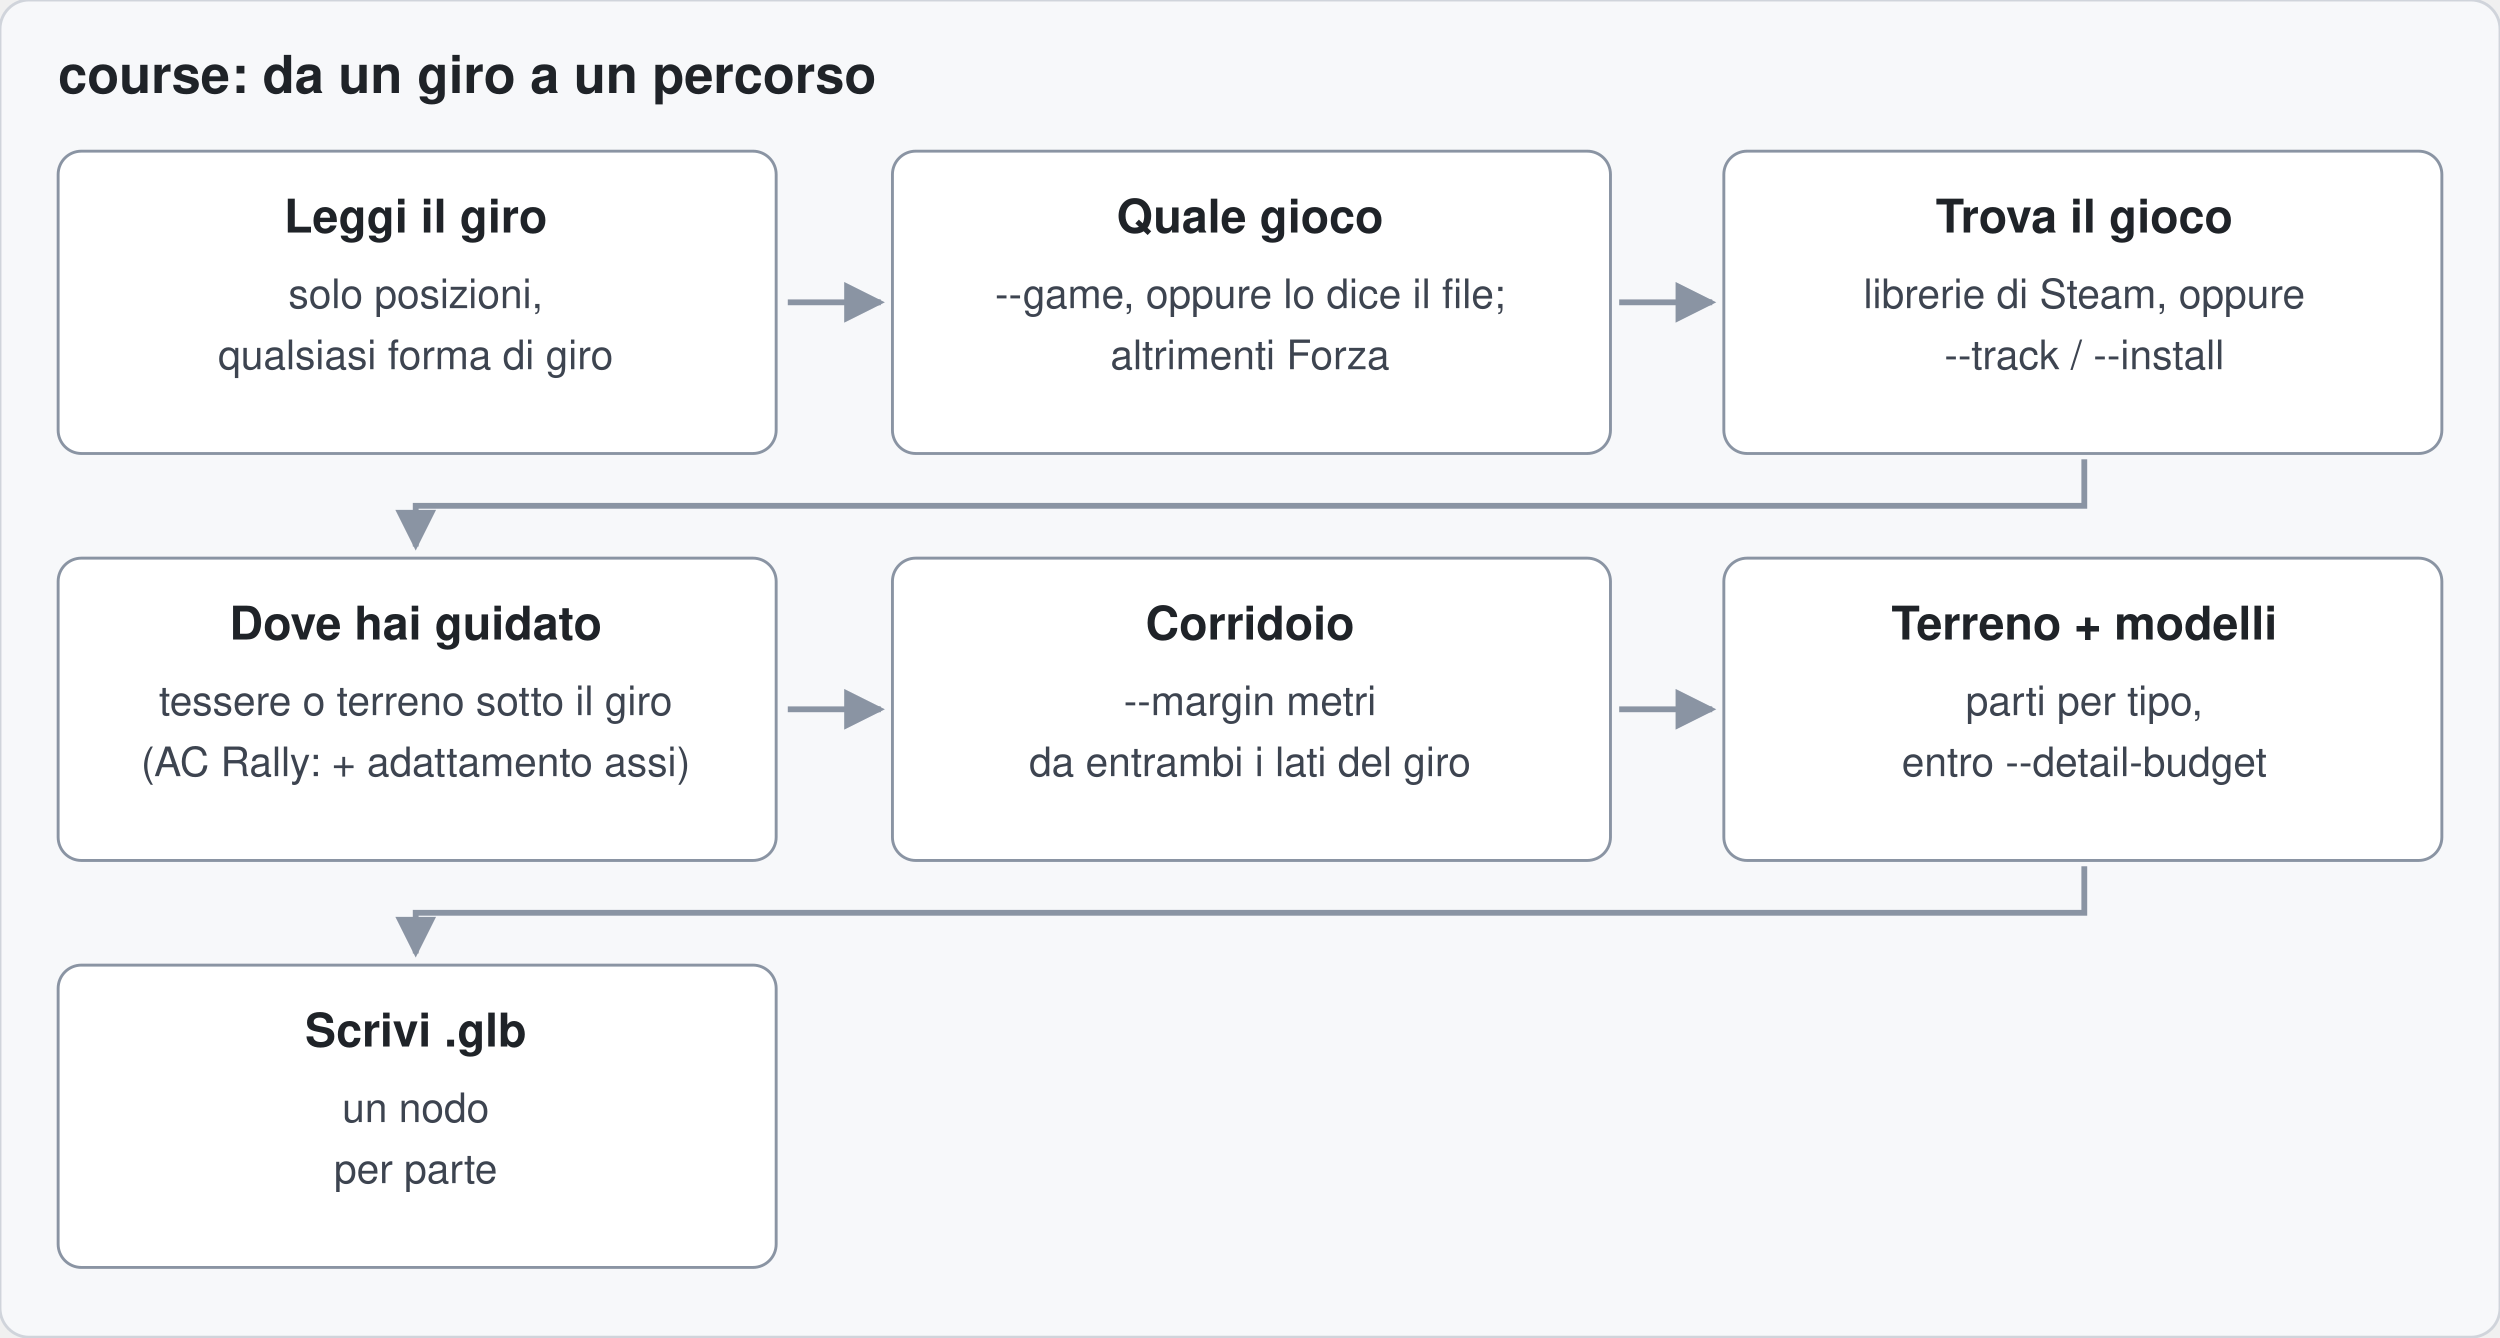
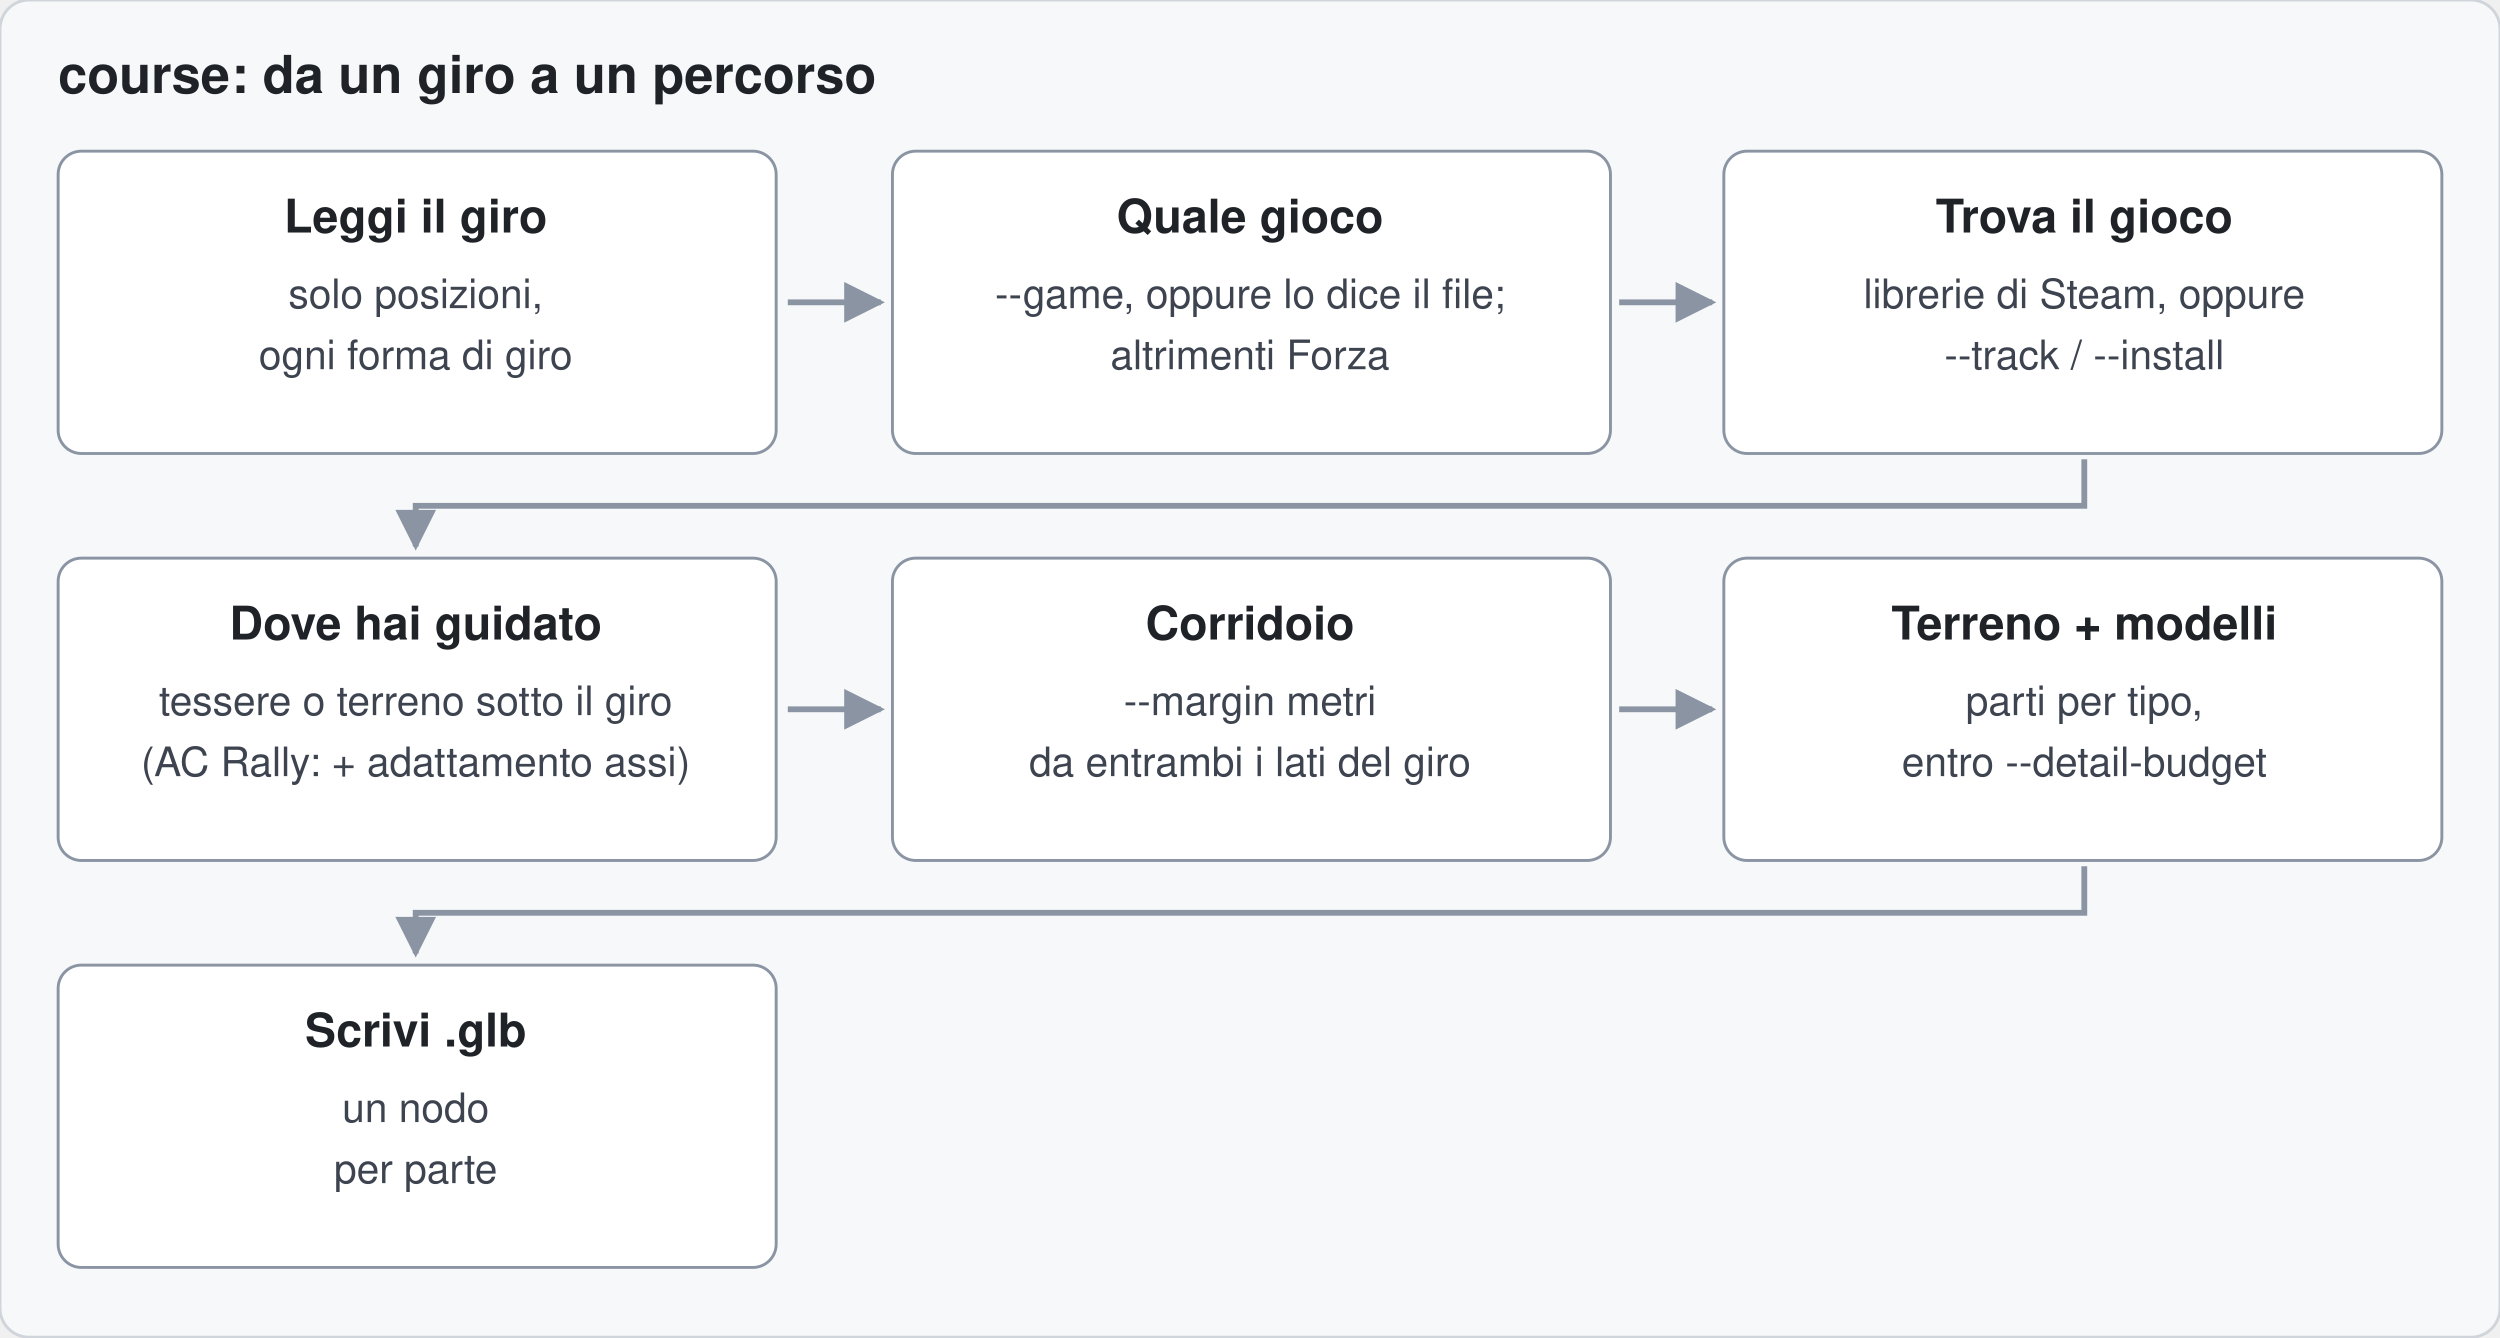
<svg xmlns="http://www.w3.org/2000/svg" width="860" height="460" viewBox="0 0 860 460" role="img" aria-label="course: from a lap to a course">
  <rect width="860" height="460" rx="10" fill="#f7f8fa" stroke="#d0d4db" />
  <defs>
    <marker id="a" viewBox="0 0 10 10" refX="9" refY="5" markerWidth="7" markerHeight="7" orient="auto-start-reverse">
      <path d="M0,0 L10,5 L0,10 z" fill="#8a94a3" />
    </marker>
  </defs>
  <text x="20" y="32" font-family="Segoe UI,Helvetica,Arial,sans-serif" font-size="18" font-weight="600" fill="#1f2328" text-anchor="start">course: da un giro a un percorso</text>
  <rect x="20" y="52" width="247" height="104" rx="8" fill="#ffffff" stroke="#8a94a3" />
  <text x="143" y="80" font-family="Segoe UI,Helvetica,Arial,sans-serif" font-size="16" font-weight="600" fill="#1f2328" text-anchor="middle">Leggi il giro</text>
  <text x="143" y="106" font-family="Segoe UI,Helvetica,Arial,sans-serif" font-size="14" font-weight="400" fill="#3d4450" text-anchor="middle">solo posizioni,</text>
-   <text x="143" y="127" font-family="Segoe UI,Helvetica,Arial,sans-serif" font-size="14" font-weight="400" fill="#3d4450" text-anchor="middle">qualsiasi forma di giro</text>
+   <text x="143" y="127" font-family="Segoe UI,Helvetica,Arial,sans-serif" font-size="14" font-weight="400" fill="#3d4450" text-anchor="middle">ogni forma di giro</text>
  <rect x="307" y="52" width="247" height="104" rx="8" fill="#ffffff" stroke="#8a94a3" />
  <text x="430" y="80" font-family="Segoe UI,Helvetica,Arial,sans-serif" font-size="16" font-weight="600" fill="#1f2328" text-anchor="middle">Quale gioco</text>
  <text x="430" y="106" font-family="Segoe UI,Helvetica,Arial,sans-serif" font-size="14" font-weight="400" fill="#3d4450" text-anchor="middle">--game, oppure lo dice il file;</text>
  <text x="430" y="127" font-family="Segoe UI,Helvetica,Arial,sans-serif" font-size="14" font-weight="400" fill="#3d4450" text-anchor="middle">altrimenti Forza</text>
  <rect x="593" y="52" width="247" height="104" rx="8" fill="#ffffff" stroke="#8a94a3" />
  <text x="717" y="80" font-family="Segoe UI,Helvetica,Arial,sans-serif" font-size="16" font-weight="600" fill="#1f2328" text-anchor="middle">Trova il gioco</text>
  <text x="717" y="106" font-family="Segoe UI,Helvetica,Arial,sans-serif" font-size="14" font-weight="400" fill="#3d4450" text-anchor="middle">librerie di Steam, oppure</text>
  <text x="717" y="127" font-family="Segoe UI,Helvetica,Arial,sans-serif" font-size="14" font-weight="400" fill="#3d4450" text-anchor="middle">--track / --install</text>
  <rect x="20" y="192" width="247" height="104" rx="8" fill="#ffffff" stroke="#8a94a3" />
  <text x="143" y="220" font-family="Segoe UI,Helvetica,Arial,sans-serif" font-size="16" font-weight="600" fill="#1f2328" text-anchor="middle">Dove hai guidato</text>
  <text x="143" y="246" font-family="Segoe UI,Helvetica,Arial,sans-serif" font-size="14" font-weight="400" fill="#3d4450" text-anchor="middle">tessere o terreno sotto il giro</text>
  <text x="143" y="267" font-family="Segoe UI,Helvetica,Arial,sans-serif" font-size="14" font-weight="400" fill="#3d4450" text-anchor="middle">(AC Rally: + adattamento assi)</text>
  <rect x="307" y="192" width="247" height="104" rx="8" fill="#ffffff" stroke="#8a94a3" />
  <text x="430" y="220" font-family="Segoe UI,Helvetica,Arial,sans-serif" font-size="16" font-weight="600" fill="#1f2328" text-anchor="middle">Corridoio</text>
  <text x="430" y="246" font-family="Segoe UI,Helvetica,Arial,sans-serif" font-size="14" font-weight="400" fill="#3d4450" text-anchor="middle">--margin metri</text>
  <text x="430" y="267" font-family="Segoe UI,Helvetica,Arial,sans-serif" font-size="14" font-weight="400" fill="#3d4450" text-anchor="middle">da entrambi i lati del giro</text>
  <rect x="593" y="192" width="247" height="104" rx="8" fill="#ffffff" stroke="#8a94a3" />
  <text x="717" y="220" font-family="Segoe UI,Helvetica,Arial,sans-serif" font-size="16" font-weight="600" fill="#1f2328" text-anchor="middle">Terreno + modelli</text>
  <text x="717" y="246" font-family="Segoe UI,Helvetica,Arial,sans-serif" font-size="14" font-weight="400" fill="#3d4450" text-anchor="middle">parti per tipo,</text>
  <text x="717" y="267" font-family="Segoe UI,Helvetica,Arial,sans-serif" font-size="14" font-weight="400" fill="#3d4450" text-anchor="middle">entro --detail-budget</text>
  <rect x="20" y="332" width="247" height="104" rx="8" fill="#ffffff" stroke="#8a94a3" />
  <text x="143" y="360" font-family="Segoe UI,Helvetica,Arial,sans-serif" font-size="16" font-weight="600" fill="#1f2328" text-anchor="middle">Scrivi .glb</text>
  <text x="143" y="386" font-family="Segoe UI,Helvetica,Arial,sans-serif" font-size="14" font-weight="400" fill="#3d4450" text-anchor="middle">un nodo</text>
  <text x="143" y="407" font-family="Segoe UI,Helvetica,Arial,sans-serif" font-size="14" font-weight="400" fill="#3d4450" text-anchor="middle">per parte</text>
  <line x1="271" y1="104.0" x2="303" y2="104.0" stroke="#8a94a3" stroke-width="2" marker-end="url(#a)" />
  <line x1="557" y1="104.0" x2="589" y2="104.0" stroke="#8a94a3" stroke-width="2" marker-end="url(#a)" />
  <path d="M717,158 V174 H143 V188" fill="none" stroke="#8a94a3" stroke-width="2" marker-end="url(#a)" />
  <line x1="271" y1="244.0" x2="303" y2="244.0" stroke="#8a94a3" stroke-width="2" marker-end="url(#a)" />
  <line x1="557" y1="244.0" x2="589" y2="244.0" stroke="#8a94a3" stroke-width="2" marker-end="url(#a)" />
  <path d="M717,298 V314 H143 V328" fill="none" stroke="#8a94a3" stroke-width="2" marker-end="url(#a)" />
</svg>
